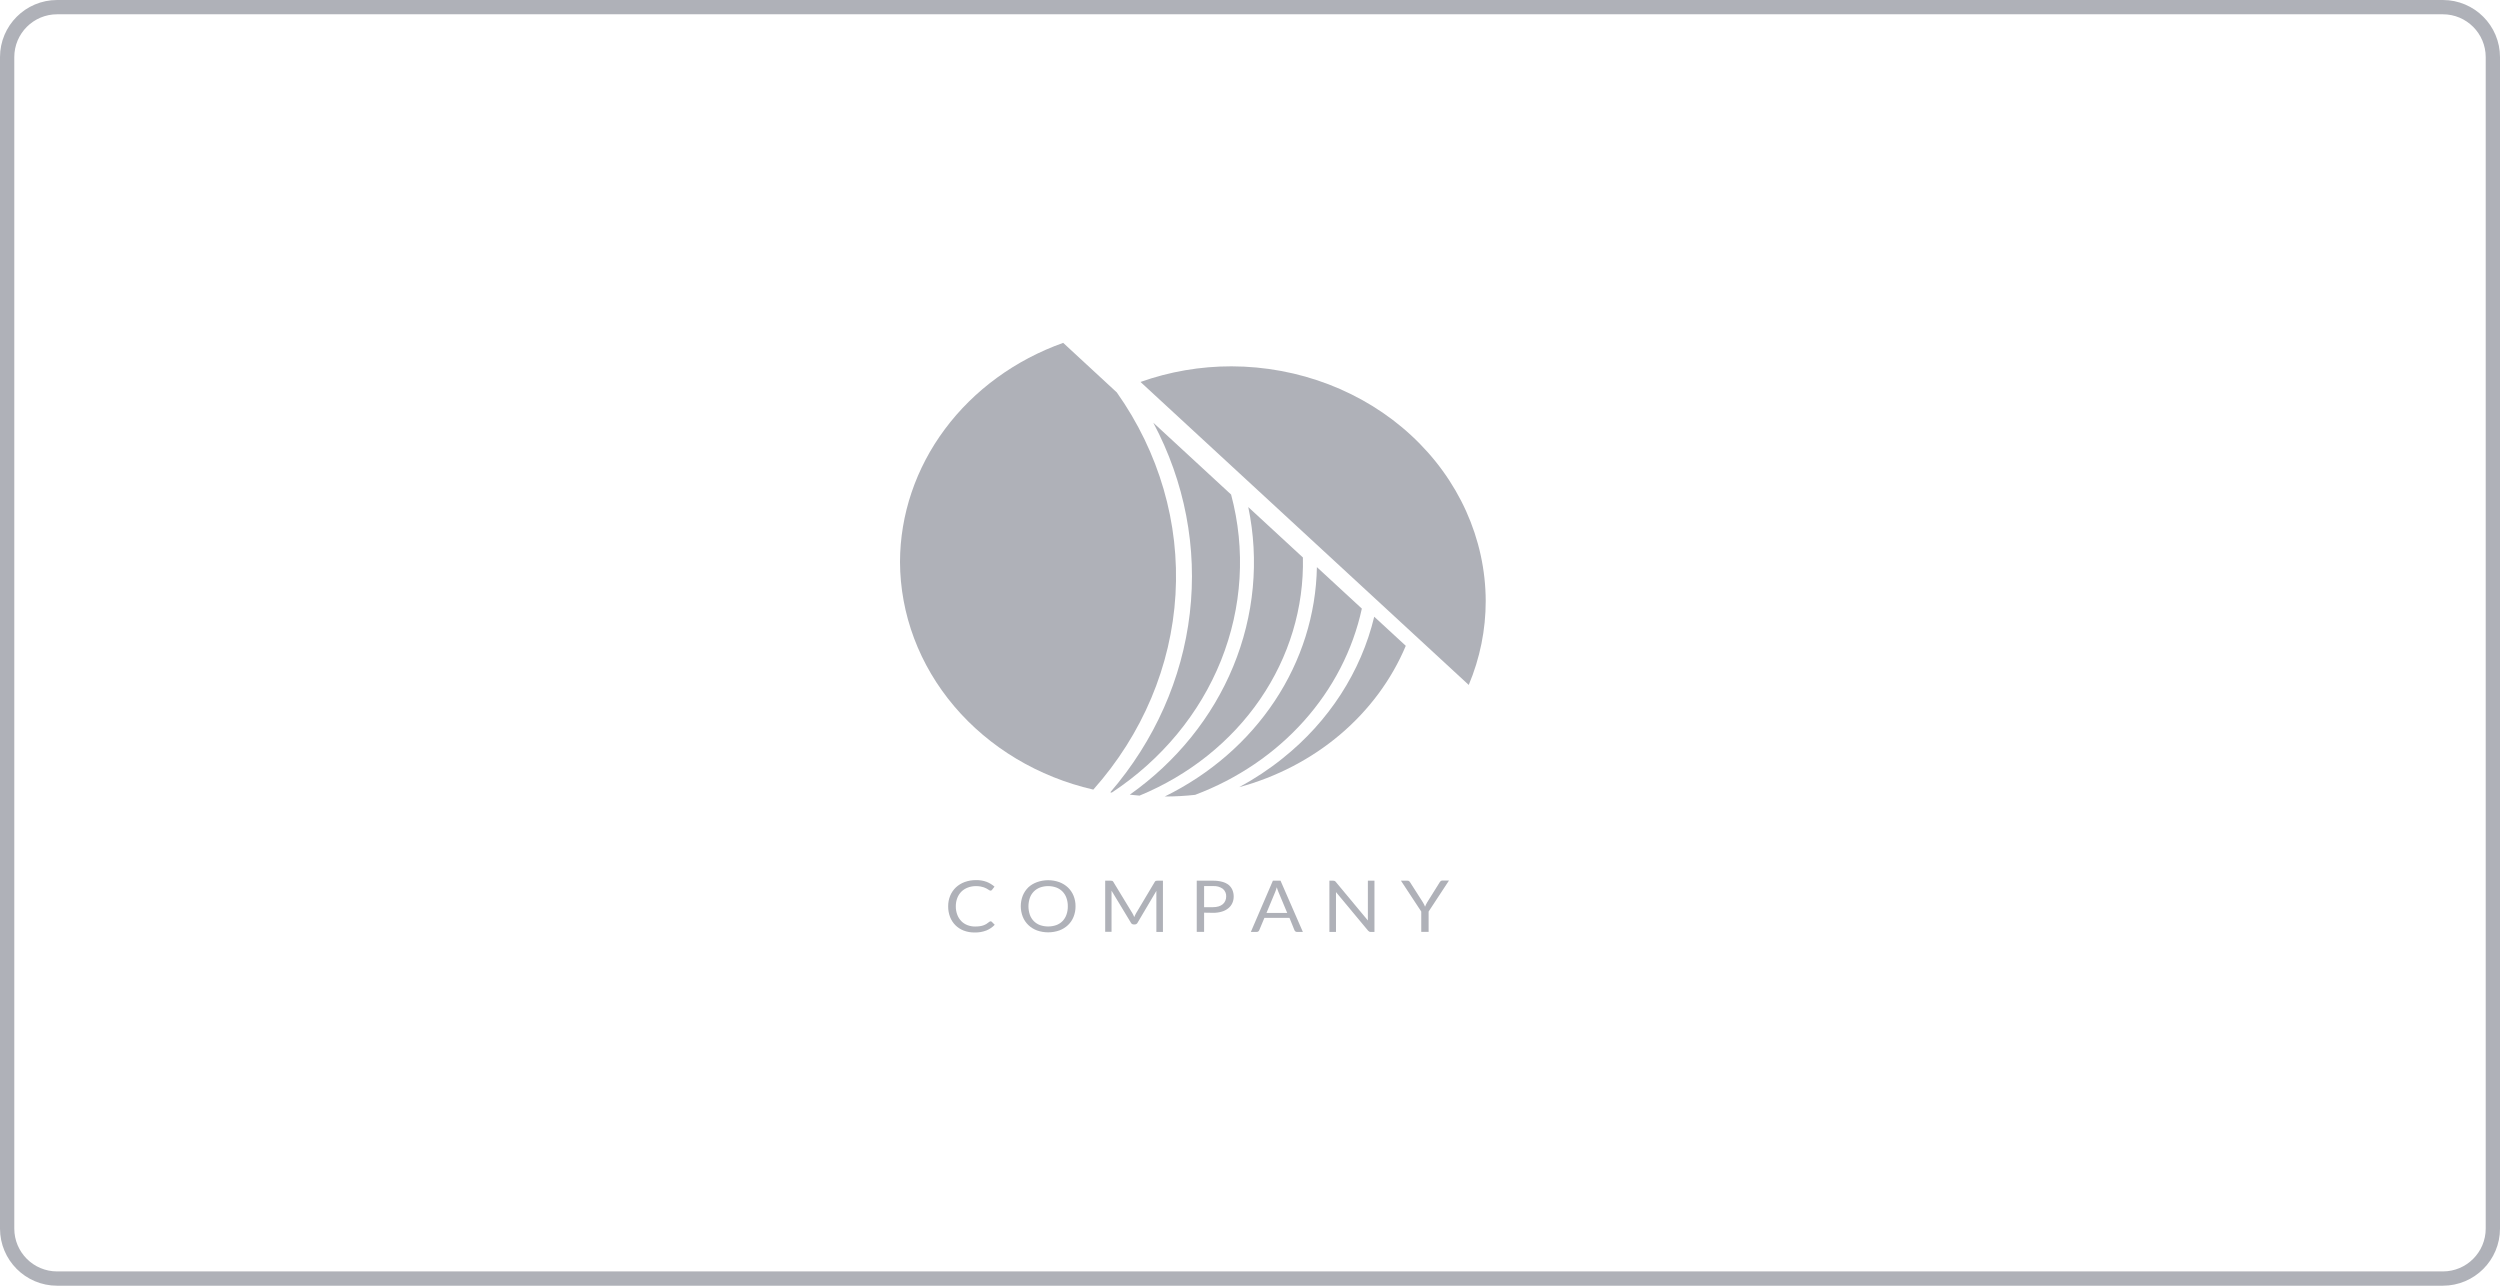
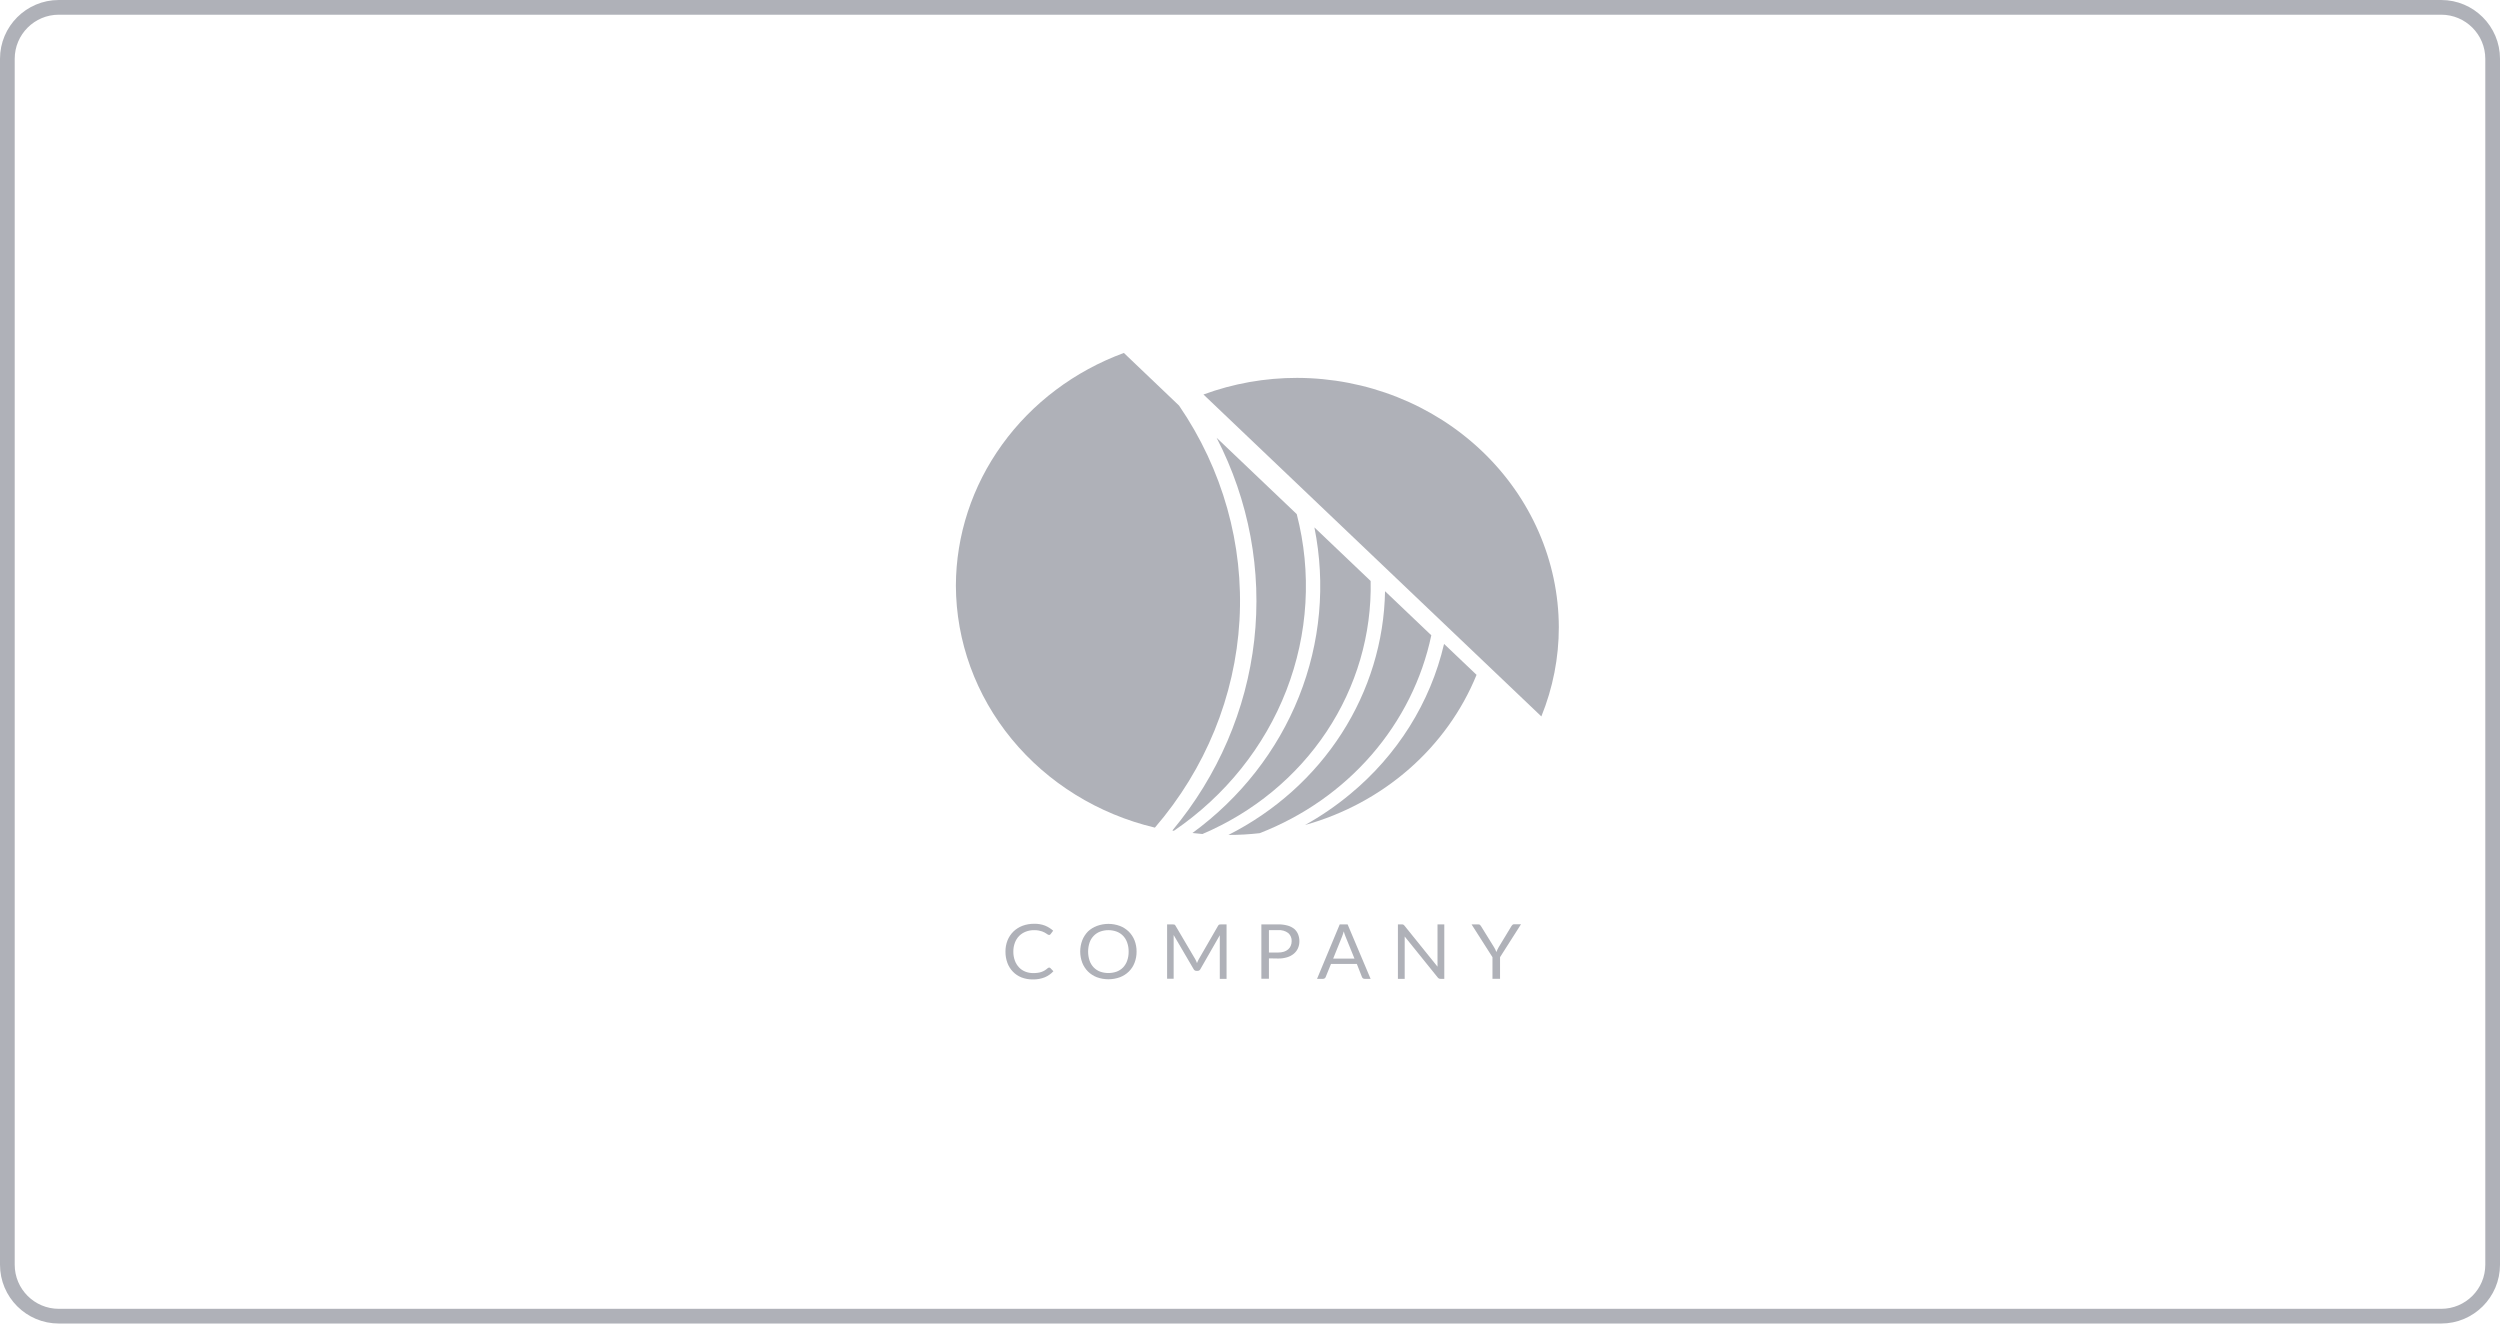
- <svg xmlns="http://www.w3.org/2000/svg" width="175" height="90" viewBox="0 0 175 90" fill="none">
-   <rect x="0.5" y="0.5" width="174" height="89" rx="3.5" stroke="#AFB1B8" />
-   <path d="M69.346 64.493C69.361 64.493 69.376 64.496 69.389 64.502C69.403 64.508 69.415 64.516 69.425 64.526L69.631 64.735C69.471 64.904 69.274 65.039 69.052 65.131C68.793 65.232 68.513 65.281 68.232 65.274C67.968 65.279 67.705 65.234 67.46 65.141C67.24 65.056 67.041 64.928 66.879 64.766C66.713 64.598 66.585 64.401 66.503 64.186C66.413 63.947 66.369 63.696 66.372 63.443C66.369 63.189 66.417 62.936 66.514 62.698C66.604 62.482 66.739 62.285 66.912 62.118C67.088 61.955 67.298 61.826 67.53 61.741C67.783 61.65 68.053 61.605 68.325 61.608C68.577 61.602 68.828 61.643 69.063 61.729C69.266 61.81 69.454 61.924 69.616 62.064L69.443 62.287C69.431 62.303 69.417 62.316 69.4 62.327C69.379 62.34 69.355 62.346 69.33 62.344C69.303 62.342 69.278 62.334 69.256 62.32L69.163 62.261L69.034 62.185C68.979 62.157 68.921 62.132 68.862 62.111C68.786 62.086 68.708 62.066 68.628 62.052C68.527 62.035 68.425 62.027 68.322 62.028C68.126 62.026 67.932 62.06 67.751 62.128C67.582 62.191 67.429 62.286 67.303 62.408C67.175 62.537 67.076 62.689 67.013 62.854C66.94 63.043 66.905 63.243 66.907 63.443C66.904 63.647 66.94 63.849 67.013 64.041C67.076 64.205 67.172 64.356 67.298 64.486C67.416 64.606 67.562 64.7 67.725 64.761C67.893 64.825 68.073 64.858 68.255 64.856C68.36 64.857 68.465 64.851 68.569 64.837C68.739 64.818 68.901 64.763 69.045 64.678C69.117 64.634 69.185 64.585 69.248 64.531C69.274 64.507 69.309 64.494 69.346 64.493Z" fill="#AFB1B8" />
-   <path d="M75.287 63.443C75.29 63.695 75.243 63.945 75.148 64.181C75.064 64.395 74.932 64.591 74.761 64.754C74.589 64.918 74.382 65.046 74.153 65.131C73.649 65.308 73.093 65.308 72.589 65.131C72.361 65.045 72.155 64.917 71.984 64.753C71.813 64.587 71.68 64.39 71.594 64.174C71.408 63.696 71.408 63.173 71.594 62.695C71.681 62.479 71.814 62.282 71.984 62.113C72.157 61.955 72.363 61.831 72.589 61.75C73.092 61.569 73.65 61.569 74.153 61.75C74.381 61.836 74.588 61.964 74.76 62.127C74.929 62.292 75.061 62.487 75.148 62.7C75.243 62.937 75.291 63.189 75.287 63.443ZM74.747 63.443C74.751 63.241 74.718 63.041 74.649 62.849C74.592 62.685 74.498 62.534 74.374 62.405C74.253 62.283 74.105 62.188 73.939 62.125C73.573 61.995 73.168 61.995 72.802 62.125C72.637 62.188 72.488 62.283 72.368 62.405C72.242 62.533 72.147 62.685 72.09 62.849C71.959 63.236 71.959 63.65 72.09 64.036C72.148 64.201 72.243 64.352 72.368 64.48C72.489 64.602 72.637 64.697 72.802 64.758C73.169 64.885 73.573 64.885 73.939 64.758C74.105 64.697 74.253 64.602 74.374 64.48C74.497 64.351 74.591 64.2 74.649 64.036C74.718 63.845 74.751 63.644 74.747 63.443Z" fill="#AFB1B8" />
-   <path d="M79.341 64.065L79.395 64.198C79.415 64.151 79.433 64.108 79.454 64.065C79.474 64.02 79.496 63.977 79.521 63.934L80.835 61.729C80.861 61.691 80.884 61.667 80.91 61.66C80.945 61.65 80.981 61.646 81.018 61.648H81.406V65.236H80.946V62.598C80.946 62.565 80.946 62.527 80.946 62.486C80.943 62.445 80.943 62.404 80.946 62.363L79.624 64.599C79.607 64.633 79.58 64.661 79.546 64.681C79.513 64.701 79.473 64.711 79.433 64.711H79.359C79.319 64.711 79.279 64.701 79.246 64.681C79.212 64.662 79.185 64.633 79.168 64.599L77.808 62.349C77.808 62.391 77.808 62.434 77.808 62.477C77.808 62.52 77.808 62.557 77.808 62.591V65.228H77.363V61.648H77.751C77.788 61.646 77.824 61.65 77.859 61.66C77.891 61.675 77.916 61.699 77.931 61.729L79.274 63.937C79.3 63.978 79.323 64.021 79.341 64.065Z" fill="#AFB1B8" />
-   <path d="M84.287 63.887V65.231H83.772V61.648H84.92C85.136 61.645 85.352 61.671 85.56 61.727C85.727 61.77 85.881 61.846 86.013 61.95C86.127 62.047 86.215 62.167 86.27 62.301C86.331 62.447 86.36 62.603 86.358 62.759C86.36 62.916 86.327 63.072 86.262 63.218C86.201 63.355 86.105 63.478 85.984 63.576C85.853 63.684 85.697 63.765 85.529 63.813C85.329 63.873 85.12 63.901 84.909 63.897L84.287 63.887ZM84.287 63.502H84.909C85.045 63.504 85.179 63.486 85.308 63.448C85.414 63.415 85.512 63.362 85.596 63.294C85.673 63.228 85.733 63.147 85.771 63.056C85.813 62.96 85.834 62.858 85.833 62.755C85.839 62.655 85.821 62.555 85.781 62.463C85.741 62.37 85.68 62.287 85.601 62.218C85.405 62.077 85.158 62.008 84.909 62.026H84.287V63.502Z" fill="#AFB1B8" />
-   <path d="M91.201 65.236H90.794C90.754 65.237 90.713 65.225 90.681 65.202C90.652 65.18 90.629 65.151 90.614 65.119L90.264 64.252H88.508L88.145 65.119C88.132 65.151 88.109 65.179 88.081 65.2C88.048 65.224 88.007 65.237 87.965 65.236H87.559L89.102 61.648H89.637L91.201 65.236ZM88.654 63.904H90.105L89.493 62.443C89.446 62.334 89.407 62.221 89.377 62.106L89.318 62.294C89.3 62.351 89.279 62.403 89.261 62.446L88.654 63.904Z" fill="#AFB1B8" />
-   <path d="M93.423 61.665C93.454 61.68 93.481 61.702 93.501 61.729L95.751 64.433C95.751 64.39 95.751 64.347 95.751 64.307C95.751 64.267 95.751 64.227 95.751 64.189V61.648H96.212V65.236H95.954C95.918 65.237 95.882 65.229 95.849 65.214C95.817 65.197 95.789 65.174 95.767 65.148L93.519 62.446C93.521 62.487 93.521 62.528 93.519 62.569C93.519 62.61 93.519 62.645 93.519 62.678V65.236H93.058V61.648H93.331C93.363 61.647 93.394 61.653 93.423 61.665Z" fill="#AFB1B8" />
-   <path d="M100.003 63.809V65.233H99.488V63.809L98.066 61.648H98.526C98.566 61.646 98.605 61.657 98.637 61.679C98.665 61.702 98.688 61.729 98.706 61.759L99.596 63.153C99.632 63.213 99.663 63.267 99.689 63.319C99.715 63.372 99.735 63.422 99.753 63.471L99.82 63.317C99.845 63.261 99.874 63.206 99.908 63.153L100.785 61.75C100.803 61.722 100.826 61.696 100.852 61.674C100.882 61.649 100.922 61.637 100.962 61.638H101.428L100.003 63.809Z" fill="#AFB1B8" />
-   <path d="M79.086 55.627C79.31 55.654 79.536 55.675 79.765 55.694C83.236 54.261 86.172 51.915 88.206 48.95C90.24 45.986 91.283 42.533 91.203 39.024L87.379 35.494C88.156 39.229 87.793 43.091 86.328 46.647C84.863 50.203 82.356 53.312 79.086 55.627Z" fill="#AFB1B8" />
-   <path d="M77.72 55.463L77.823 55.482C81.317 53.175 83.981 49.953 85.471 46.234C86.96 42.514 87.206 38.468 86.177 34.618L80.73 29.589C82.933 33.722 83.82 38.348 83.287 42.929C82.755 47.509 80.824 51.856 77.72 55.463Z" fill="#AFB1B8" />
-   <path d="M96.196 43.17C95.27 47.025 93.022 50.502 89.786 53.084C88.841 53.843 87.821 54.518 86.741 55.102C89.376 54.388 91.798 53.123 93.821 51.408C95.843 49.692 97.412 47.571 98.405 45.207L96.196 43.17Z" fill="#AFB1B8" />
-   <path d="M95.329 42.602L92.183 39.699C92.123 43.009 91.104 46.244 89.231 49.068C87.358 51.892 84.699 54.201 81.532 55.755H81.548C82.253 55.755 82.959 55.716 83.659 55.639C86.619 54.524 89.234 52.75 91.27 50.475C93.306 48.2 94.701 45.495 95.329 42.602Z" fill="#AFB1B8" />
-   <path d="M78.176 27.469L74.423 24C71.068 25.197 68.183 27.3 66.145 30.036C64.106 32.771 63.011 36.011 63 39.33V39.33C63.013 42.999 64.35 46.559 66.801 49.446C69.252 52.334 72.676 54.384 76.532 55.273C79.974 51.403 81.989 46.62 82.285 41.619C82.58 36.619 81.141 31.662 78.176 27.469Z" fill="#AFB1B8" />
-   <path d="M104 42.068C103.987 37.715 102.108 33.545 98.773 30.467C95.439 27.39 90.921 25.655 86.206 25.643C84.027 25.641 81.867 26.012 79.835 26.737L102.812 47.946C103.599 46.072 104.002 44.078 104 42.068Z" fill="#AFB1B8" />
+ <svg xmlns="http://www.w3.org/2000/svg" width="170" height="90" viewBox="0 0 170 90" fill="none">
+   <rect x="0.5" y="0.5" width="169" height="89" rx="3.5" stroke="#AFB1B8" />
+   <path d="M71.345 65.795C71.36 65.795 71.375 65.798 71.389 65.804C71.403 65.81 71.415 65.818 71.425 65.829L71.631 66.045C71.471 66.219 71.274 66.359 71.052 66.454C70.793 66.558 70.513 66.608 70.232 66.601C69.967 66.606 69.705 66.559 69.46 66.464C69.239 66.376 69.041 66.244 68.879 66.076C68.713 65.903 68.585 65.7 68.503 65.478C68.413 65.232 68.369 64.972 68.372 64.711C68.368 64.449 68.416 64.188 68.513 63.942C68.603 63.719 68.739 63.516 68.912 63.344C69.088 63.175 69.298 63.042 69.529 62.954C69.783 62.86 70.053 62.814 70.324 62.817C70.577 62.811 70.828 62.853 71.062 62.942C71.266 63.026 71.453 63.143 71.615 63.287L71.443 63.518C71.431 63.534 71.416 63.548 71.399 63.559C71.379 63.573 71.355 63.579 71.33 63.577C71.303 63.575 71.278 63.566 71.255 63.552L71.163 63.491L71.034 63.412C70.979 63.383 70.921 63.358 70.862 63.336C70.786 63.31 70.707 63.29 70.628 63.275C70.527 63.257 70.424 63.249 70.322 63.251C70.126 63.248 69.932 63.283 69.751 63.353C69.582 63.419 69.429 63.517 69.303 63.643C69.175 63.776 69.076 63.933 69.013 64.103C68.94 64.299 68.904 64.504 68.907 64.711C68.904 64.921 68.94 65.13 69.013 65.329C69.075 65.498 69.172 65.654 69.298 65.787C69.416 65.912 69.562 66.009 69.725 66.072C69.893 66.138 70.073 66.171 70.255 66.17C70.36 66.171 70.465 66.165 70.569 66.15C70.738 66.13 70.901 66.074 71.044 65.986C71.117 65.941 71.184 65.89 71.248 65.834C71.274 65.81 71.309 65.796 71.345 65.795Z" fill="#AFB1B8" />
+   <path d="M77.287 64.711C77.29 64.971 77.243 65.229 77.148 65.473C77.064 65.694 76.932 65.896 76.761 66.065C76.589 66.234 76.382 66.366 76.153 66.453C75.649 66.636 75.093 66.636 74.589 66.453C74.361 66.365 74.155 66.232 73.984 66.064C73.813 65.892 73.68 65.688 73.594 65.466C73.408 64.972 73.408 64.433 73.594 63.939C73.681 63.716 73.814 63.512 73.984 63.338C74.157 63.175 74.363 63.048 74.589 62.964C75.092 62.777 75.65 62.777 76.153 62.964C76.381 63.052 76.588 63.185 76.76 63.353C76.929 63.523 77.061 63.724 77.148 63.944C77.243 64.189 77.291 64.449 77.287 64.711ZM76.747 64.711C76.751 64.503 76.718 64.296 76.649 64.098C76.592 63.929 76.498 63.773 76.374 63.64C76.253 63.514 76.105 63.415 75.939 63.351C75.573 63.217 75.168 63.217 74.802 63.351C74.637 63.415 74.488 63.514 74.368 63.64C74.242 63.772 74.147 63.928 74.09 64.098C73.959 64.497 73.959 64.925 74.09 65.323C74.148 65.493 74.243 65.649 74.368 65.782C74.489 65.907 74.637 66.005 74.802 66.069C75.169 66.199 75.573 66.199 75.939 66.069C76.105 66.005 76.253 65.907 76.374 65.782C76.497 65.648 76.591 65.493 76.649 65.323C76.718 65.126 76.751 64.919 76.747 64.711Z" fill="#AFB1B8" />
+   <path d="M81.341 65.353L81.395 65.49C81.415 65.441 81.433 65.397 81.454 65.353C81.474 65.307 81.496 65.262 81.521 65.218L82.835 62.942C82.861 62.903 82.884 62.878 82.91 62.871C82.945 62.861 82.981 62.857 83.018 62.859H83.406V66.561H82.946V63.839C82.946 63.804 82.946 63.765 82.946 63.724C82.943 63.681 82.943 63.639 82.946 63.596L81.624 65.905C81.607 65.939 81.58 65.968 81.546 65.989C81.513 66.009 81.473 66.02 81.433 66.02H81.359C81.319 66.02 81.279 66.01 81.246 65.989C81.212 65.969 81.185 65.939 81.168 65.905L79.808 63.581C79.808 63.626 79.808 63.67 79.808 63.714C79.808 63.758 79.808 63.797 79.808 63.831V66.554H79.363V62.859H79.751C79.788 62.857 79.824 62.861 79.859 62.871C79.891 62.886 79.916 62.911 79.931 62.942L81.274 65.221C81.3 65.263 81.323 65.307 81.341 65.353Z" fill="#AFB1B8" />
+   <path d="M86.287 65.169V66.556H85.773V62.858H86.92C87.136 62.855 87.352 62.882 87.56 62.939C87.727 62.984 87.881 63.063 88.013 63.17C88.127 63.27 88.215 63.394 88.27 63.532C88.331 63.683 88.361 63.844 88.358 64.005C88.36 64.168 88.328 64.328 88.263 64.478C88.201 64.62 88.106 64.747 87.985 64.848C87.853 64.96 87.698 65.043 87.529 65.093C87.329 65.154 87.12 65.183 86.91 65.179L86.287 65.169ZM86.287 64.772H86.91C87.045 64.774 87.179 64.755 87.308 64.716C87.415 64.682 87.513 64.628 87.596 64.557C87.674 64.489 87.734 64.405 87.771 64.312C87.813 64.213 87.834 64.107 87.833 64C87.839 63.898 87.821 63.795 87.781 63.699C87.741 63.603 87.68 63.517 87.602 63.447C87.405 63.3 87.158 63.23 86.91 63.248H86.287V64.772Z" fill="#AFB1B8" />
+   <path d="M93.201 66.561H92.795C92.754 66.563 92.714 66.55 92.681 66.527C92.652 66.504 92.629 66.474 92.615 66.441L92.265 65.547H90.508L90.145 66.441C90.132 66.474 90.11 66.502 90.081 66.524C90.048 66.549 90.007 66.562 89.965 66.561H89.559L91.102 62.858H91.637L93.201 66.561ZM90.655 65.186H92.105L91.493 63.679C91.446 63.566 91.408 63.45 91.377 63.331L91.318 63.525C91.3 63.584 91.28 63.638 91.262 63.682L90.655 65.186Z" fill="#AFB1B8" />
+   <path d="M95.423 62.875C95.454 62.892 95.481 62.914 95.501 62.942L97.751 65.733C97.751 65.689 97.751 65.645 97.751 65.603C97.751 65.561 97.751 65.52 97.751 65.48V62.858H98.212V66.561H97.954C97.918 66.562 97.882 66.555 97.849 66.539C97.817 66.522 97.789 66.498 97.767 66.471L95.519 63.682C95.521 63.724 95.521 63.767 95.519 63.809C95.519 63.851 95.519 63.888 95.519 63.922V66.561H95.058V62.858H95.331C95.363 62.857 95.394 62.863 95.423 62.875Z" fill="#AFB1B8" />
+   <path d="M102.003 65.088V66.559H101.488V65.088L100.066 62.858H100.526C100.566 62.856 100.605 62.867 100.637 62.89C100.665 62.914 100.688 62.942 100.706 62.974L101.596 64.412C101.632 64.473 101.663 64.53 101.689 64.584C101.715 64.638 101.735 64.689 101.753 64.74L101.82 64.581C101.845 64.523 101.874 64.466 101.908 64.412L102.785 62.964C102.803 62.935 102.826 62.908 102.852 62.885C102.882 62.86 102.922 62.847 102.962 62.849H103.428L102.003 65.088Z" fill="#AFB1B8" />
+   <path d="M81.086 56.644C81.31 56.671 81.536 56.693 81.765 56.713C85.236 55.234 88.172 52.813 90.206 49.753C92.241 46.692 93.283 43.129 93.204 39.507L89.379 35.863C90.156 39.719 89.793 43.705 88.328 47.375C86.864 51.045 84.356 54.255 81.086 56.644Z" fill="#AFB1B8" />
+   <path d="M79.721 56.475L79.823 56.494C83.318 54.113 85.982 50.788 87.471 46.949C88.96 43.11 89.207 38.933 88.178 34.959L82.73 29.769C84.933 34.035 85.82 38.81 85.288 43.537C84.755 48.265 82.824 52.751 79.721 56.475Z" fill="#AFB1B8" />
+   <path d="M98.196 43.786C97.271 47.765 95.023 51.354 91.786 54.02C90.841 54.802 89.822 55.5 88.741 56.102C91.376 55.365 93.799 54.06 95.821 52.289C97.843 50.518 99.412 48.328 100.406 45.889L98.196 43.786Z" fill="#AFB1B8" />
+   <path d="M97.329 43.2L94.183 40.203C94.123 43.62 93.104 46.959 91.231 49.874C89.358 52.788 86.699 55.172 83.532 56.776H83.548C84.253 56.776 84.959 56.736 85.659 56.656C88.619 55.505 91.234 53.674 93.27 51.326C95.306 48.978 96.701 46.187 97.329 43.2Z" fill="#AFB1B8" />
+   <path d="M80.176 27.58L76.423 24C73.068 25.235 70.183 27.406 68.145 30.23C66.106 33.053 65.01 36.397 65 39.823V39.823C65.013 43.61 66.35 47.284 68.801 50.264C71.252 53.245 74.676 55.361 78.532 56.279C81.974 52.284 83.989 47.347 84.285 42.186C84.58 37.025 83.141 31.909 80.176 27.58Z" fill="#AFB1B8" />
+   <path d="M106 42.649C105.986 38.157 104.107 33.852 100.773 30.676C97.439 27.499 92.921 25.709 88.206 25.696C86.027 25.694 83.867 26.077 81.835 26.826L104.812 48.717C105.598 46.782 106.001 44.724 106 42.649Z" fill="#AFB1B8" />
</svg>
